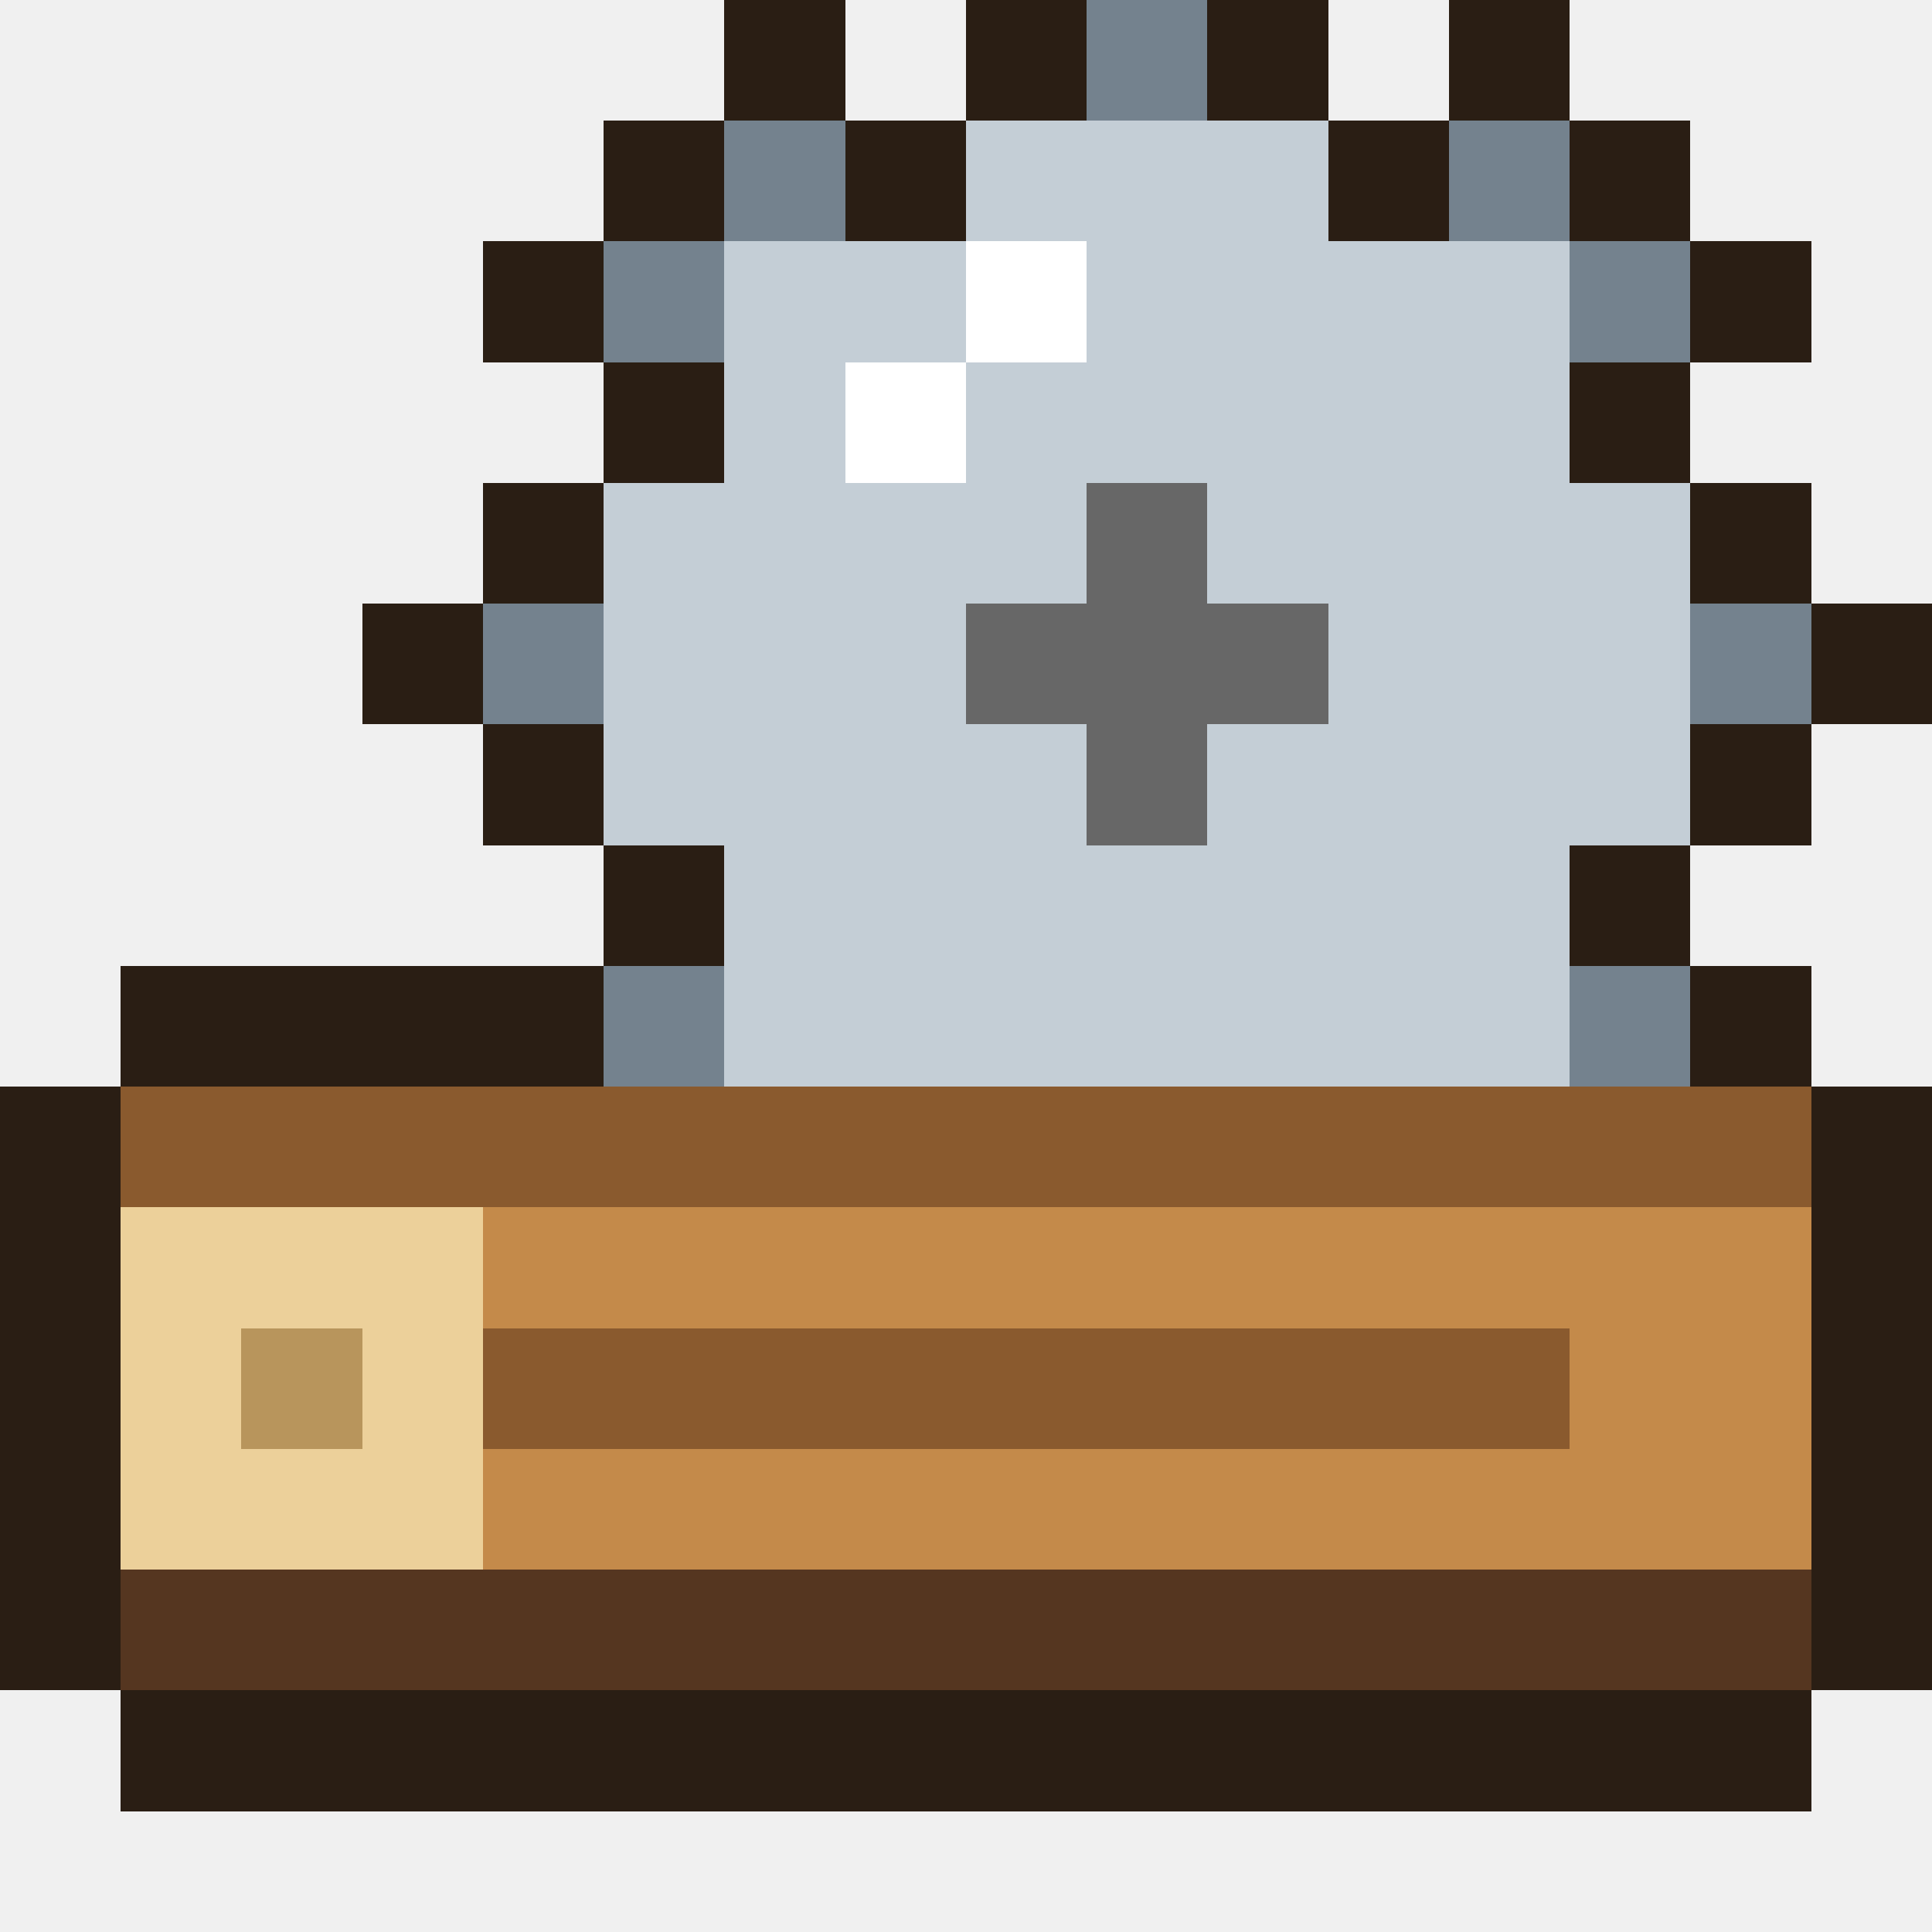
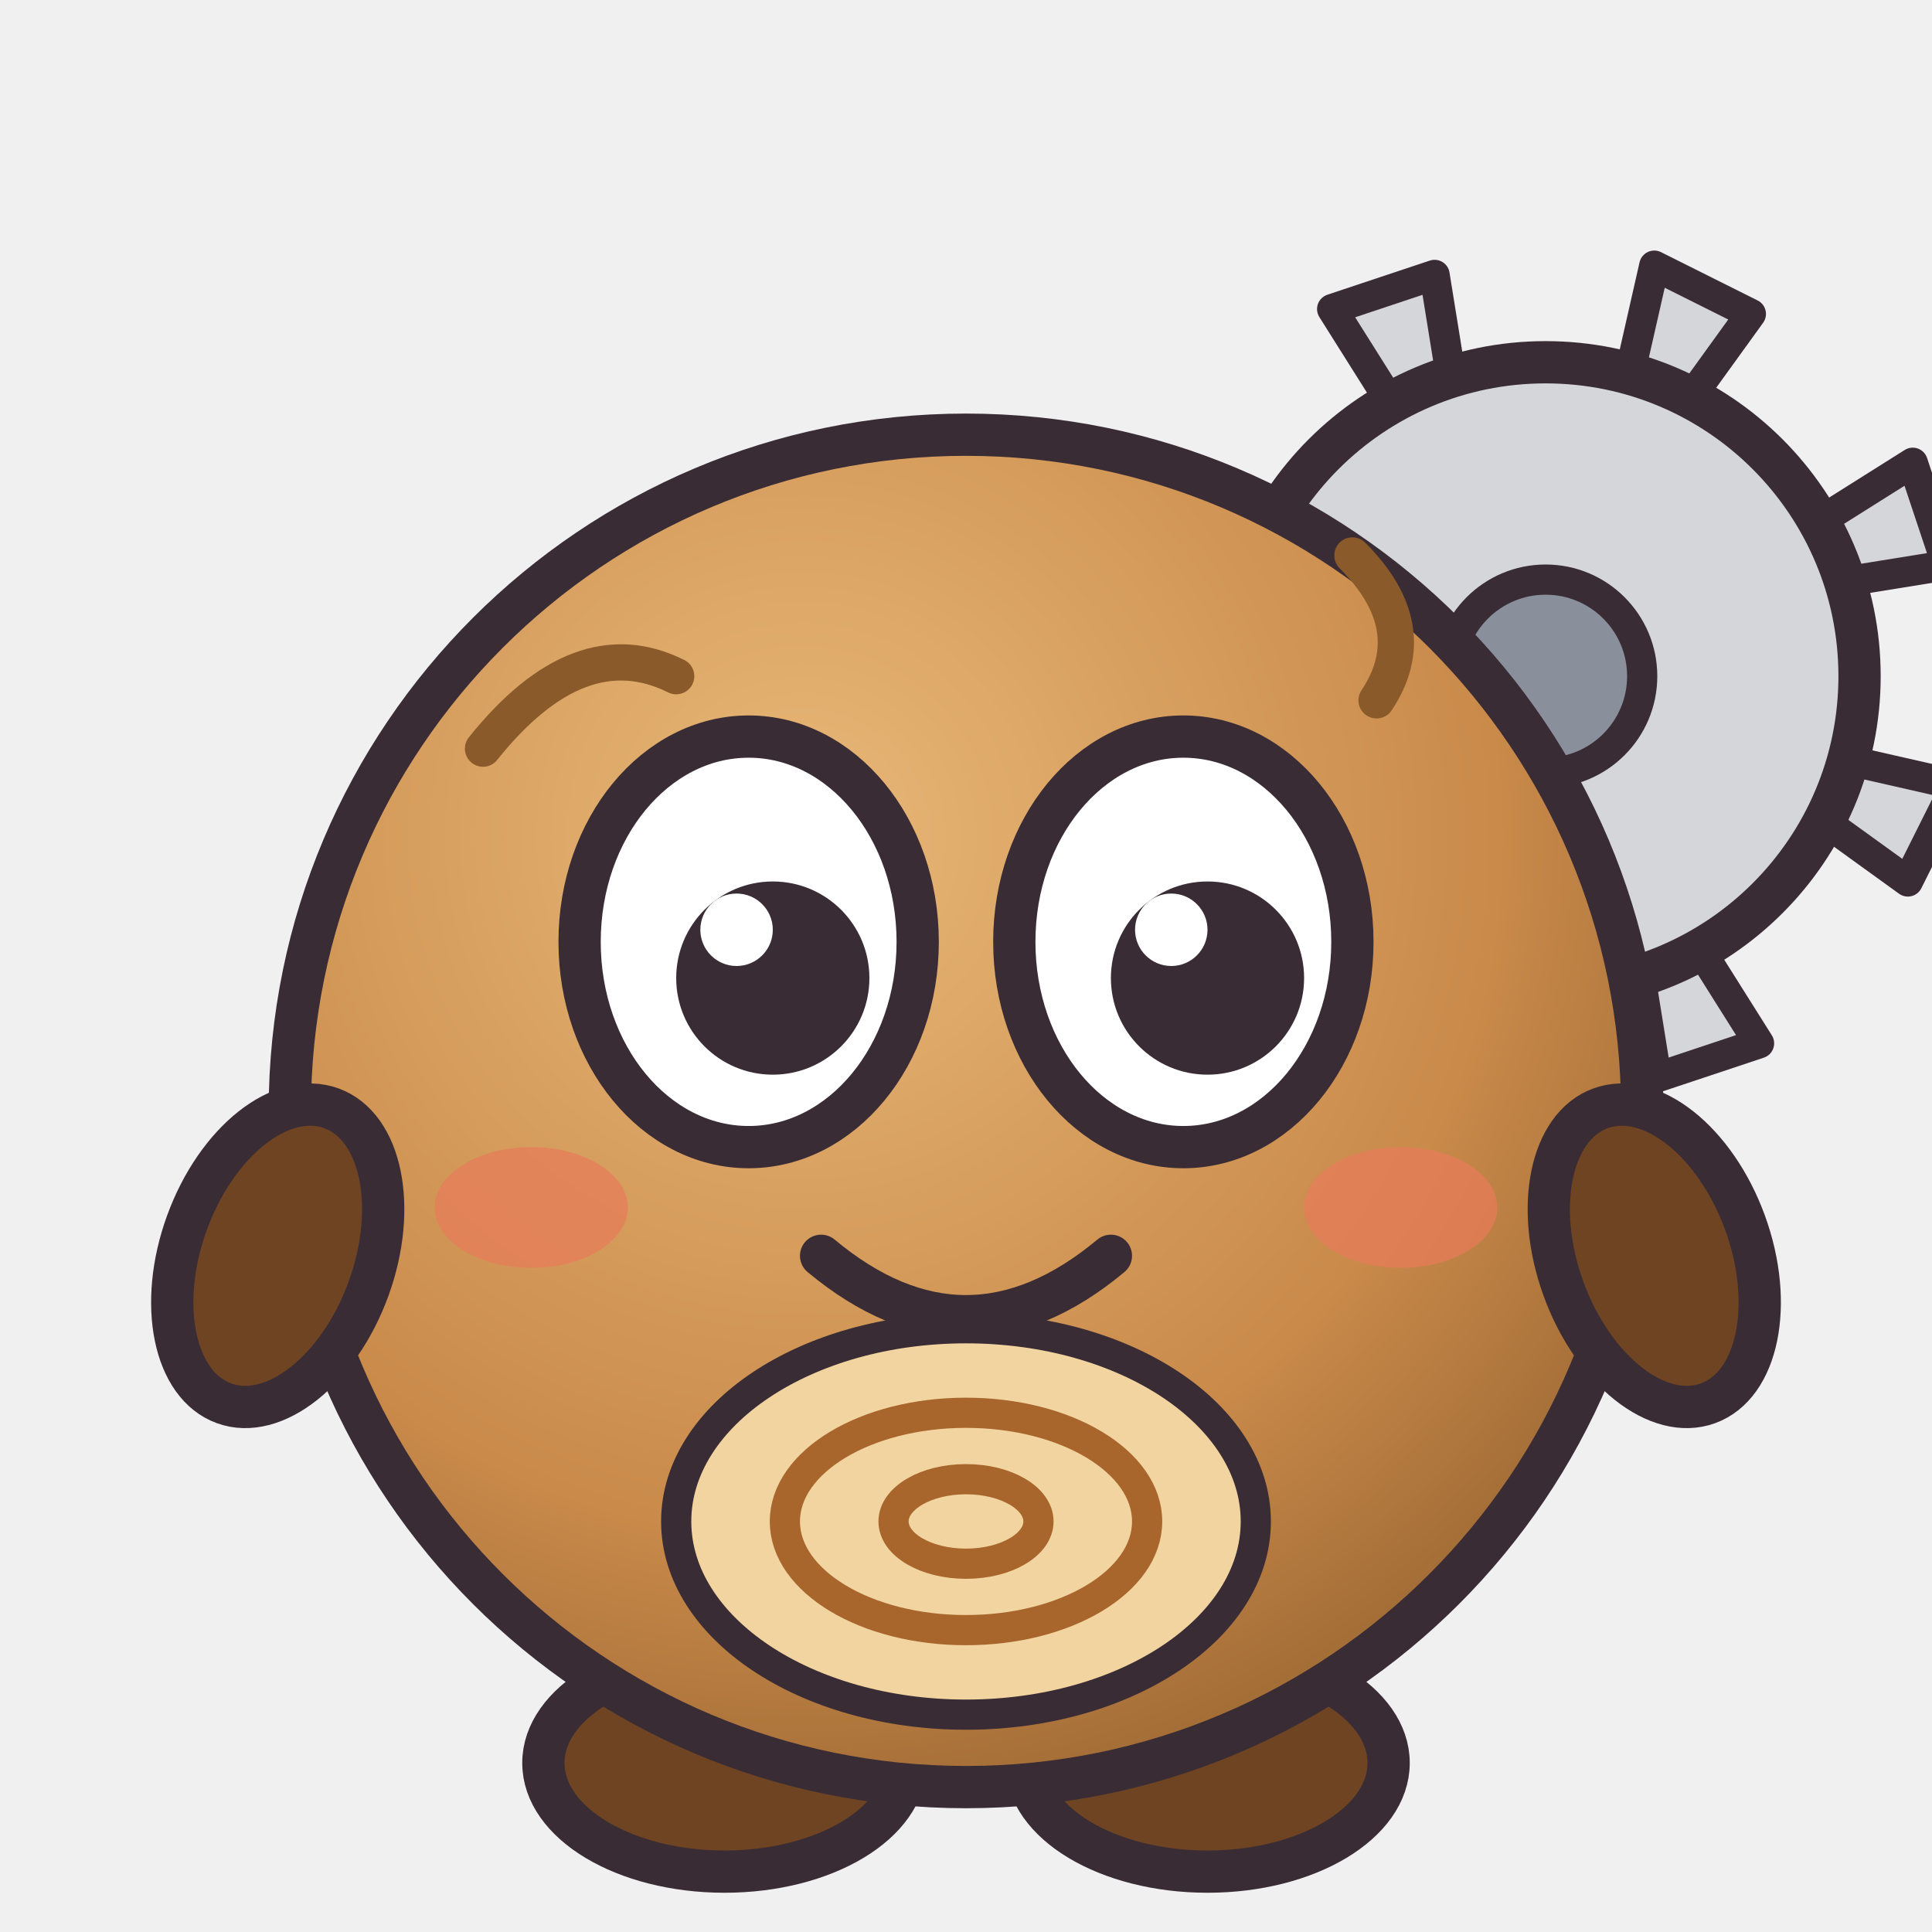
- <svg xmlns="http://www.w3.org/2000/svg" viewBox="0 0 16 16" width="64" height="64" shape-rendering="crispEdges">
-   <rect x="6" y="0" width="1" height="1" fill="#2a1e14" />
-   <rect x="8" y="0" width="1" height="1" fill="#2a1e14" />
-   <rect x="9" y="0" width="1" height="1" fill="#74828e" />
-   <rect x="10" y="0" width="1" height="1" fill="#2a1e14" />
-   <rect x="12" y="0" width="1" height="1" fill="#2a1e14" />
-   <rect x="5" y="1" width="1" height="1" fill="#2a1e14" />
-   <rect x="6" y="1" width="1" height="1" fill="#74828e" />
-   <rect x="7" y="1" width="1" height="1" fill="#2a1e14" />
-   <rect x="8" y="1" width="3" height="1" fill="#c4ced6" />
-   <rect x="11" y="1" width="1" height="1" fill="#2a1e14" />
-   <rect x="12" y="1" width="1" height="1" fill="#74828e" />
-   <rect x="13" y="1" width="1" height="1" fill="#2a1e14" />
-   <rect x="4" y="2" width="1" height="1" fill="#2a1e14" />
-   <rect x="5" y="2" width="1" height="1" fill="#74828e" />
-   <rect x="6" y="2" width="2" height="1" fill="#c4ced6" />
-   <rect x="8" y="2" width="1" height="1" fill="#ffffff" />
-   <rect x="9" y="2" width="4" height="1" fill="#c4ced6" />
-   <rect x="13" y="2" width="1" height="1" fill="#74828e" />
-   <rect x="14" y="2" width="1" height="1" fill="#2a1e14" />
-   <rect x="5" y="3" width="1" height="1" fill="#2a1e14" />
-   <rect x="6" y="3" width="1" height="1" fill="#c4ced6" />
-   <rect x="7" y="3" width="1" height="1" fill="#ffffff" />
-   <rect x="8" y="3" width="5" height="1" fill="#c4ced6" />
-   <rect x="13" y="3" width="1" height="1" fill="#2a1e14" />
-   <rect x="4" y="4" width="1" height="1" fill="#2a1e14" />
-   <rect x="5" y="4" width="4" height="1" fill="#c4ced6" />
-   <rect x="9" y="4" width="1" height="1" fill="#676767" />
-   <rect x="10" y="4" width="4" height="1" fill="#c4ced6" />
-   <rect x="14" y="4" width="1" height="1" fill="#2a1e14" />
-   <rect x="3" y="5" width="1" height="1" fill="#2a1e14" />
-   <rect x="4" y="5" width="1" height="1" fill="#74828e" />
-   <rect x="5" y="5" width="3" height="1" fill="#c4ced6" />
-   <rect x="8" y="5" width="3" height="1" fill="#676767" />
-   <rect x="11" y="5" width="3" height="1" fill="#c4ced6" />
-   <rect x="14" y="5" width="1" height="1" fill="#74828e" />
-   <rect x="15" y="5" width="1" height="1" fill="#2a1e14" />
-   <rect x="4" y="6" width="1" height="1" fill="#2a1e14" />
-   <rect x="5" y="6" width="4" height="1" fill="#c4ced6" />
-   <rect x="9" y="6" width="1" height="1" fill="#676767" />
-   <rect x="10" y="6" width="4" height="1" fill="#c4ced6" />
-   <rect x="14" y="6" width="1" height="1" fill="#2a1e14" />
-   <rect x="5" y="7" width="1" height="1" fill="#2a1e14" />
-   <rect x="6" y="7" width="7" height="1" fill="#c4ced6" />
-   <rect x="13" y="7" width="1" height="1" fill="#2a1e14" />
-   <rect x="1" y="8" width="4" height="1" fill="#2a1e14" />
-   <rect x="5" y="8" width="1" height="1" fill="#74828e" />
-   <rect x="6" y="8" width="7" height="1" fill="#c4ced6" />
-   <rect x="13" y="8" width="1" height="1" fill="#74828e" />
-   <rect x="14" y="8" width="1" height="1" fill="#2a1e14" />
-   <rect x="0" y="9" width="1" height="1" fill="#2a1e14" />
-   <rect x="1" y="9" width="14" height="1" fill="#8a5a2e" />
-   <rect x="15" y="9" width="1" height="1" fill="#2a1e14" />
-   <rect x="0" y="10" width="1" height="1" fill="#2a1e14" />
-   <rect x="1" y="10" width="3" height="1" fill="#ecd09a" />
-   <rect x="4" y="10" width="11" height="1" fill="#c48a4a" />
-   <rect x="15" y="10" width="1" height="1" fill="#2a1e14" />
-   <rect x="0" y="11" width="1" height="1" fill="#2a1e14" />
-   <rect x="1" y="11" width="1" height="1" fill="#ecd09a" />
-   <rect x="2" y="11" width="1" height="1" fill="#b8955c" />
-   <rect x="3" y="11" width="1" height="1" fill="#ecd09a" />
-   <rect x="4" y="11" width="9" height="1" fill="#8a5a2e" />
-   <rect x="13" y="11" width="2" height="1" fill="#c48a4a" />
-   <rect x="15" y="11" width="1" height="1" fill="#2a1e14" />
-   <rect x="0" y="12" width="1" height="1" fill="#2a1e14" />
-   <rect x="1" y="12" width="3" height="1" fill="#ecd09a" />
-   <rect x="4" y="12" width="11" height="1" fill="#c48a4a" />
-   <rect x="15" y="12" width="1" height="1" fill="#2a1e14" />
-   <rect x="0" y="13" width="1" height="1" fill="#2a1e14" />
-   <rect x="1" y="13" width="14" height="1" fill="#553620" />
-   <rect x="15" y="13" width="1" height="1" fill="#2a1e14" />
-   <rect x="1" y="14" width="14" height="1" fill="#2a1e14" />
+ <svg xmlns="http://www.w3.org/2000/svg" viewBox="0 0 160 160" width="160" height="160">
+   <defs>
+     <radialGradient id="b" cx=".38" cy=".3" r=".85">
+       <stop offset="0" stop-color="#e8b878" />
+       <stop offset=".6" stop-color="#c98a4a" />
+       <stop offset="1" stop-color="#8a5a2a" />
+     </radialGradient>
+   </defs>
+   <path d="M132 44l5-22 8 4z" transform="rotate(0 128 56)" fill="#d4d6da" stroke="#3a2c35" stroke-width="2.5" stroke-linejoin="round" stroke-linecap="round" />
+   <path d="M132 44l5-22 8 4z" transform="rotate(45 128 56)" fill="#d4d6da" stroke="#3a2c35" stroke-width="2.5" stroke-linejoin="round" stroke-linecap="round" />
+   <path d="M132 44l5-22 8 4z" transform="rotate(90 128 56)" fill="#d4d6da" stroke="#3a2c35" stroke-width="2.5" stroke-linejoin="round" stroke-linecap="round" />
+   <path d="M132 44l5-22 8 4z" transform="rotate(135 128 56)" fill="#d4d6da" stroke="#3a2c35" stroke-width="2.5" stroke-linejoin="round" stroke-linecap="round" />
+   <path d="M132 44l5-22 8 4z" transform="rotate(180 128 56)" fill="#d4d6da" stroke="#3a2c35" stroke-width="2.5" stroke-linejoin="round" stroke-linecap="round" />
+   <path d="M132 44l5-22 8 4z" transform="rotate(225 128 56)" fill="#d4d6da" stroke="#3a2c35" stroke-width="2.5" stroke-linejoin="round" stroke-linecap="round" />
+   <path d="M132 44l5-22 8 4z" transform="rotate(270 128 56)" fill="#d4d6da" stroke="#3a2c35" stroke-width="2.5" stroke-linejoin="round" stroke-linecap="round" />
+   <path d="M132 44l5-22 8 4z" transform="rotate(315 128 56)" fill="#d4d6da" stroke="#3a2c35" stroke-width="2.5" stroke-linejoin="round" stroke-linecap="round" />
+   <circle cx="128" cy="56" r="26" fill="#d4d6da" stroke="#3a2c35" stroke-width="3.5" stroke-linejoin="round" stroke-linecap="round" />
+   <circle cx="128" cy="56" r="8" fill="#8a8f9c" stroke="#3a2c35" stroke-width="2.5" stroke-linejoin="round" stroke-linecap="round" />
+   <ellipse cx="60" cy="146" rx="15" ry="9" fill="#6e4422" stroke="#3a2c35" stroke-width="3.5" stroke-linejoin="round" stroke-linecap="round" />
+   <ellipse cx="100" cy="146" rx="15" ry="9" fill="#6e4422" stroke="#3a2c35" stroke-width="3.5" stroke-linejoin="round" stroke-linecap="round" />
+   <circle cx="80" cy="92" r="56" fill="url(#b)" stroke="#3a2c35" stroke-width="3.5" stroke-linejoin="round" stroke-linecap="round" />
+   <ellipse cx="80" cy="126" rx="24" ry="16" fill="#f2d4a0" stroke="#3a2c35" stroke-width="2.5" stroke-linejoin="round" stroke-linecap="round" />
+   <ellipse cx="80" cy="126" rx="15" ry="9" fill="none" stroke="#a8652c" stroke-width="2.5" />
+   <ellipse cx="80" cy="126" rx="6" ry="3.500" fill="none" stroke="#a8652c" stroke-width="2.5" />
+   <path d="M40 62q8-10 16-6M112 46q6 6 2 12" fill="none" stroke="#8a5a2a" stroke-width="3" stroke-linecap="round" />
+   <ellipse cx="23" cy="104" rx="8" ry="13" transform="rotate(20 23 104)" fill="#6e4422" stroke="#3a2c35" stroke-width="3.5" stroke-linejoin="round" stroke-linecap="round" />
+   <ellipse cx="137" cy="104" rx="8" ry="13" transform="rotate(-20 137 104)" fill="#6e4422" stroke="#3a2c35" stroke-width="3.5" stroke-linejoin="round" stroke-linecap="round" />
+   <ellipse cx="62" cy="78" rx="14" ry="17" fill="#fff" stroke="#3a2c35" stroke-width="3.5" stroke-linejoin="round" stroke-linecap="round" />
+   <circle cx="64" cy="81" r="8" fill="#3a2c35" />
+   <circle cx="61" cy="77" r="3" fill="#fff" />
+   <ellipse cx="98" cy="78" rx="14" ry="17" fill="#fff" stroke="#3a2c35" stroke-width="3.5" stroke-linejoin="round" stroke-linecap="round" />
+   <circle cx="100" cy="81" r="8" fill="#3a2c35" />
+   <circle cx="97" cy="77" r="3" fill="#fff" />
+   <path d="M68 104q12 10 24 0" fill="none" stroke="#3a2c35" stroke-width="3.5" stroke-linejoin="round" stroke-linecap="round" />
+   <ellipse cx="44" cy="100" rx="8" ry="5" fill="#e87a5a" opacity=".7" />
+   <ellipse cx="116" cy="100" rx="8" ry="5" fill="#e87a5a" opacity=".7" />
</svg>
